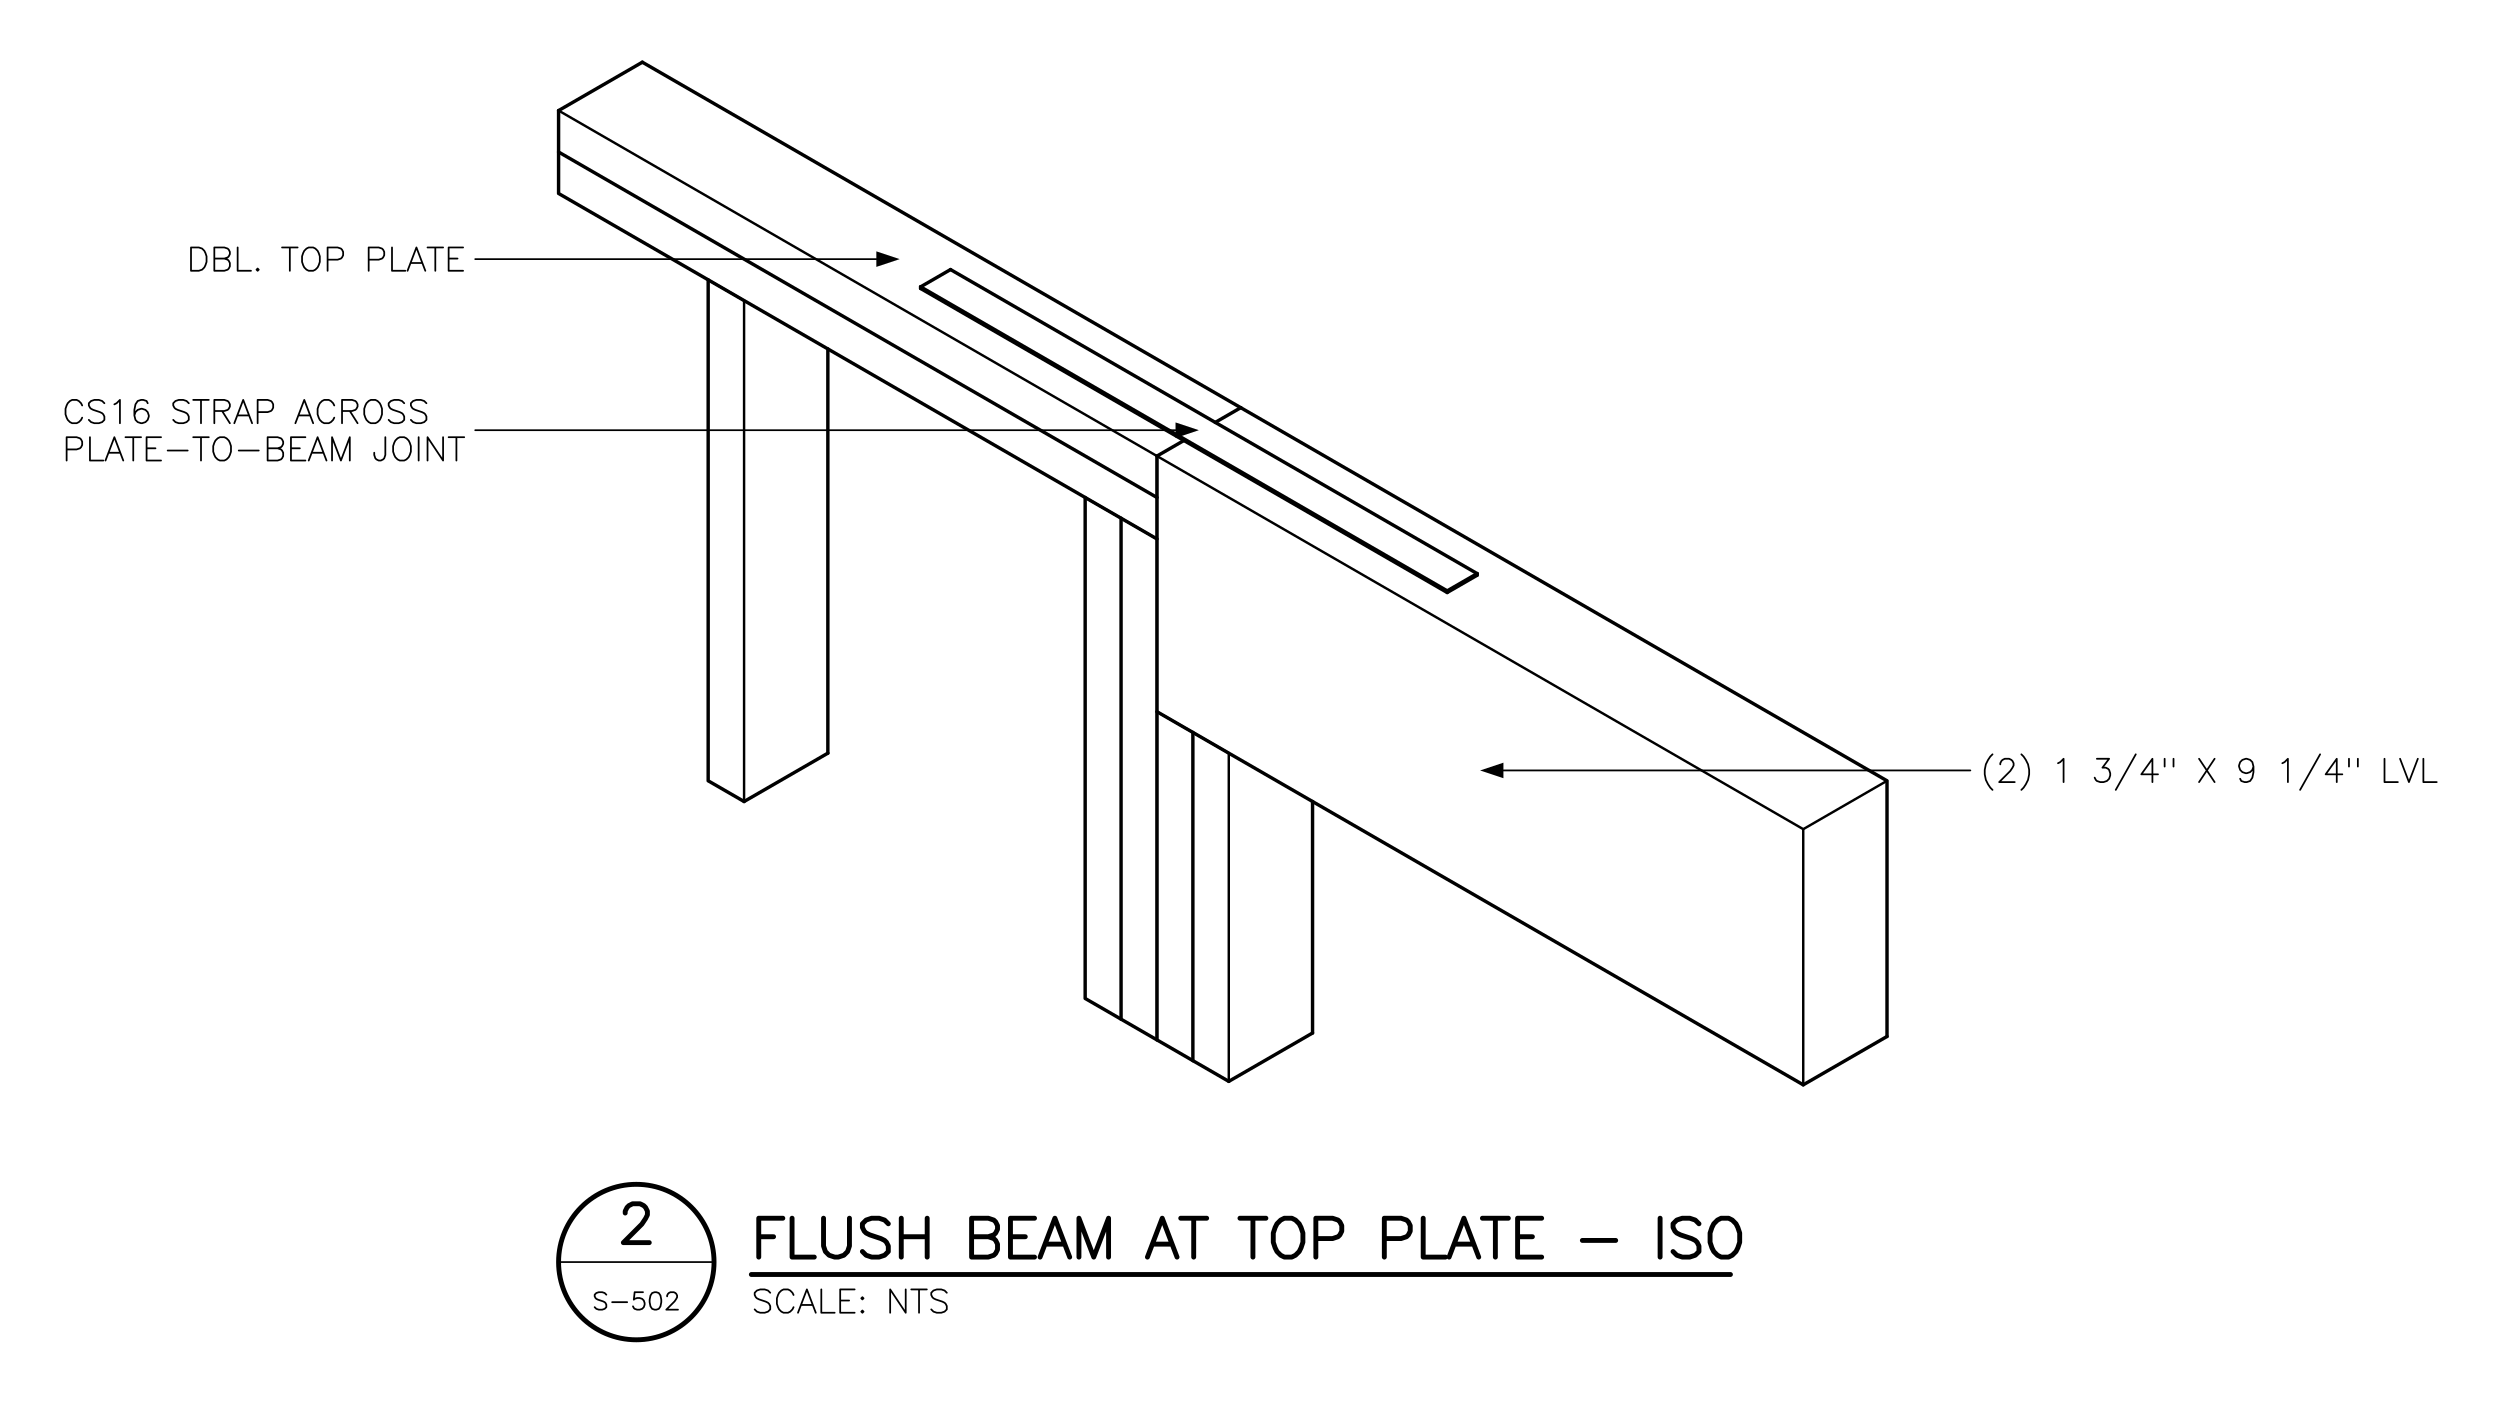
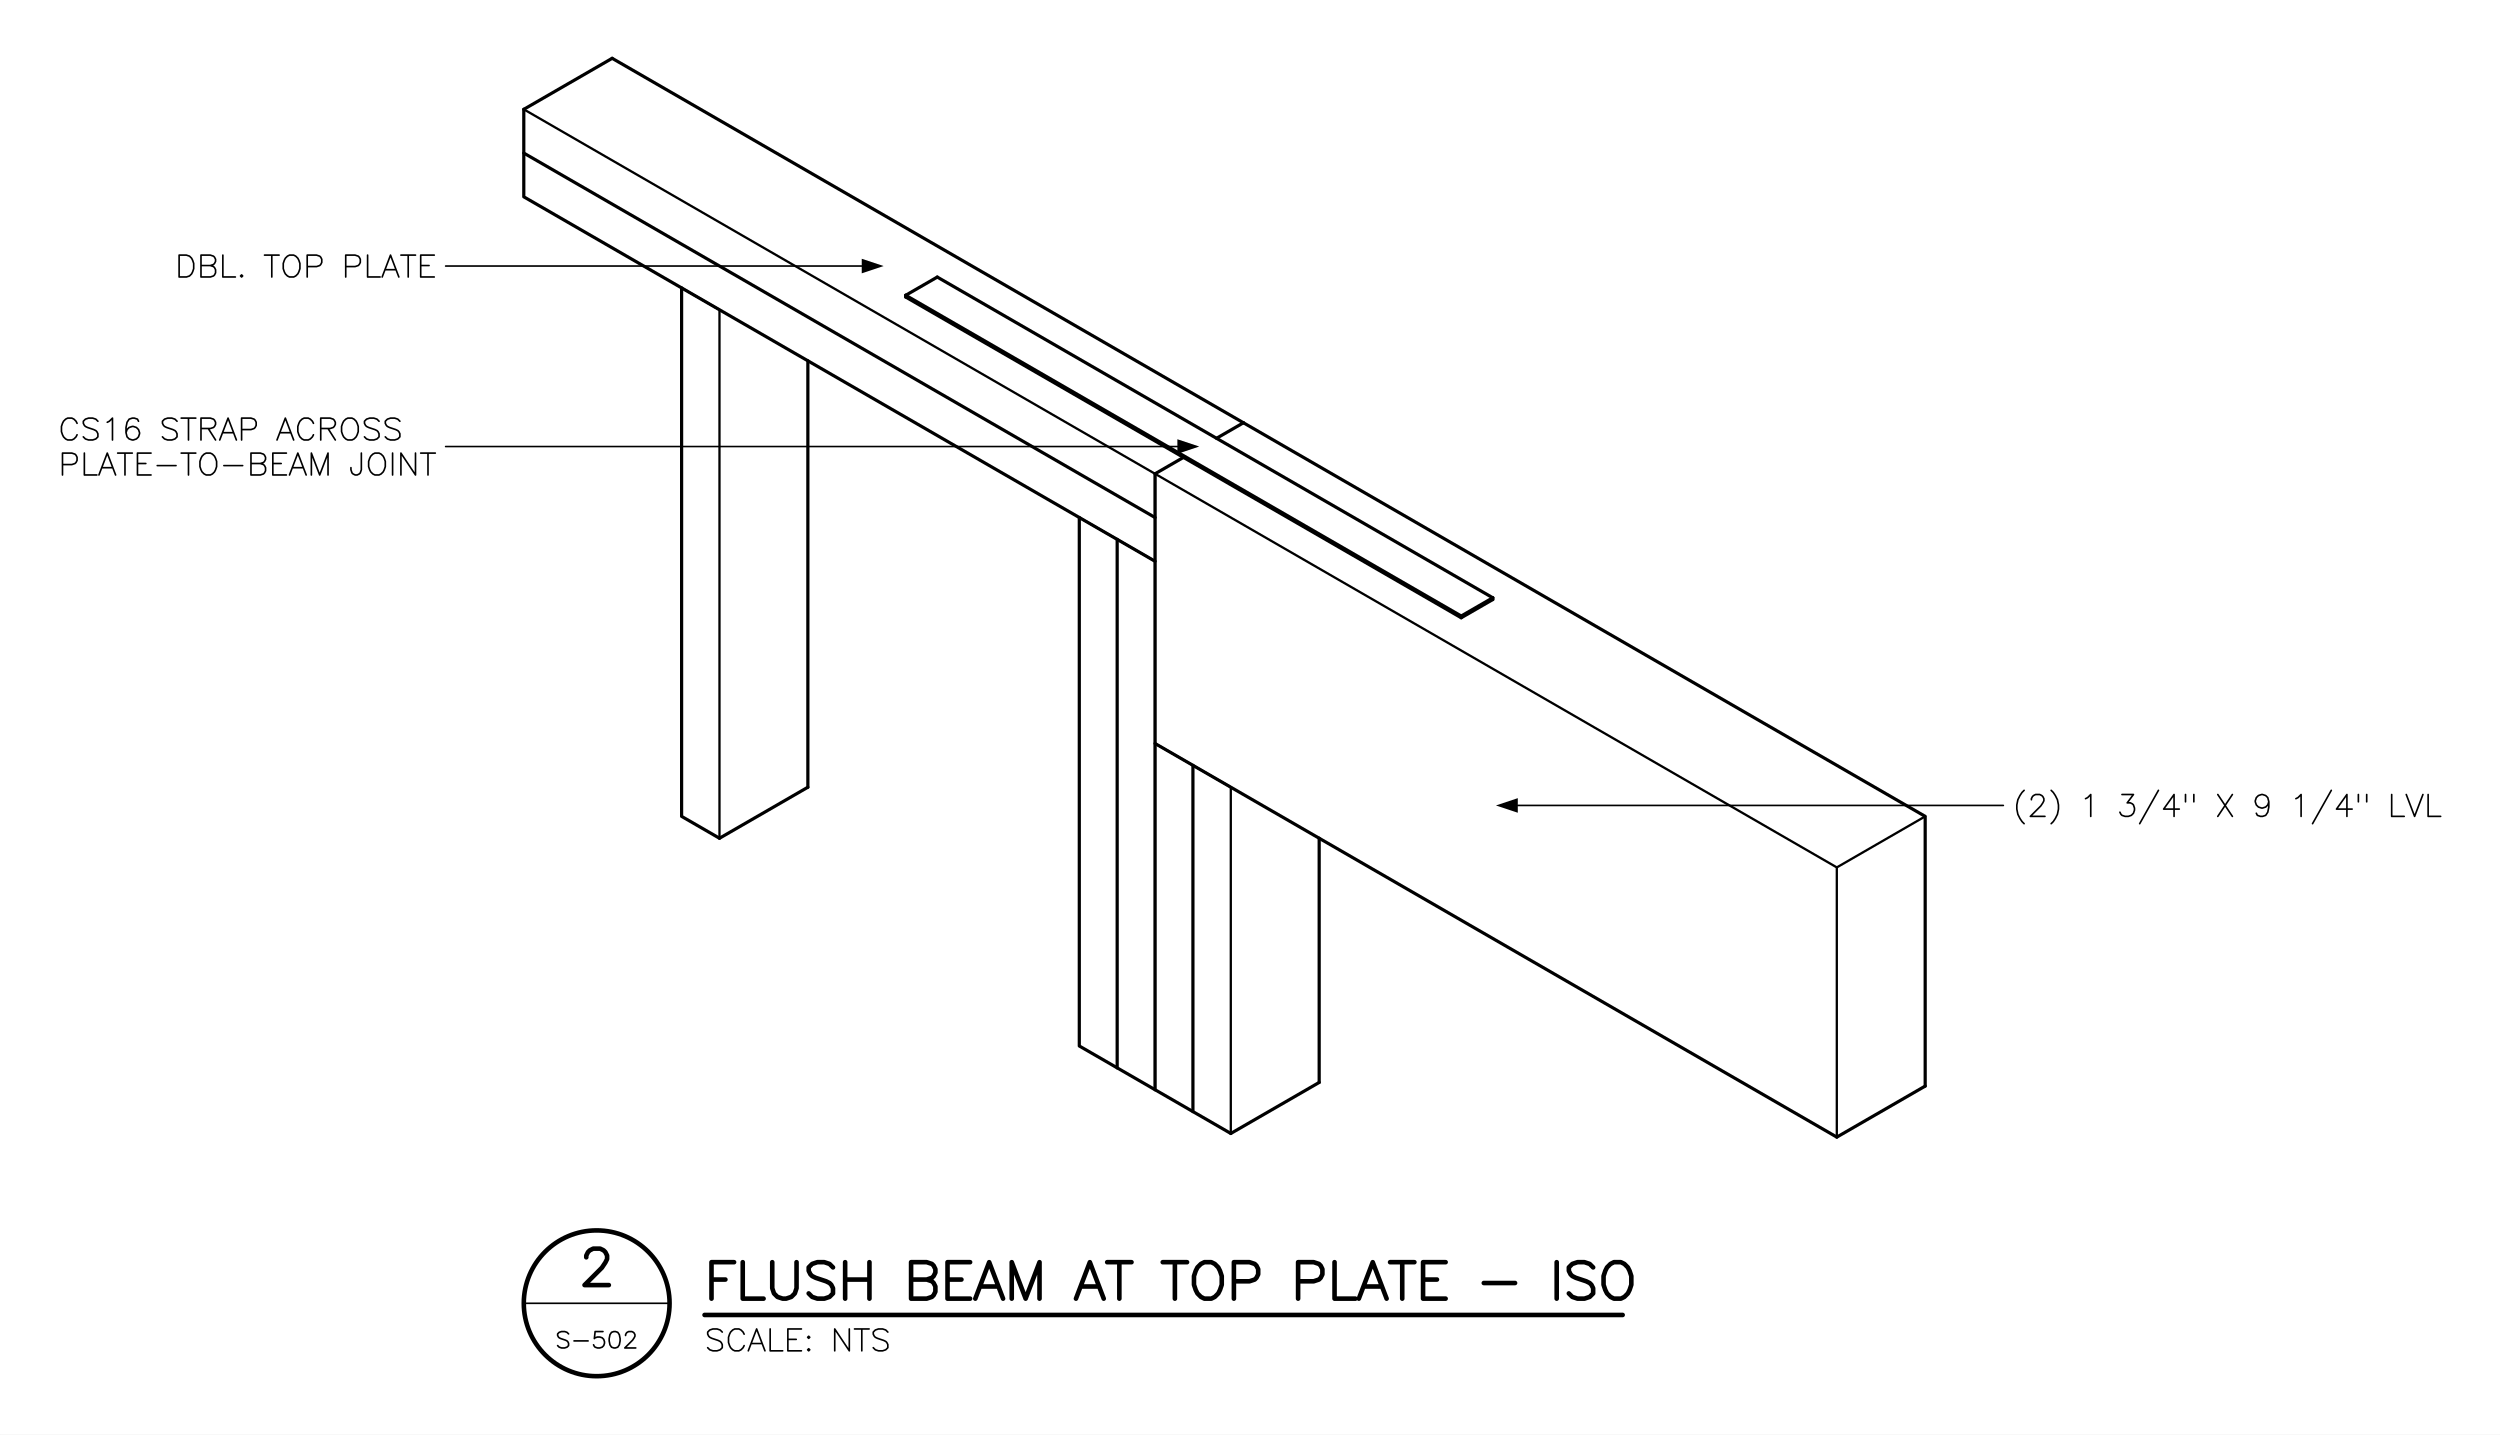
- <svg xmlns="http://www.w3.org/2000/svg" width="10.05in" height="5.636in" viewBox="0 0 964.83 541.067">
+ <svg xmlns="http://www.w3.org/2000/svg" width="10.718in" height="6.15in" viewBox="0 0 1028.916 590.4">
  <style>path{fill:none;stroke:#000;stroke-linecap:round;stroke-linejoin:round}path.fill{fill:#000;stroke:none;fill-rule:evenodd}.cut{stroke-width:1.89}.profile{stroke-width:1.323}.beyond{stroke-width:0.945}.hidden{stroke-width:0.68;stroke-dasharray:7.559 3.78;stroke-linecap:butt}.hatch{stroke-width:0.34}.rebar{stroke-width:1.323}.steel{stroke-width:1.323}.membrane{stroke-width:1.323}.vapor{stroke-width:1.323;stroke-dasharray:5.669 2.835;stroke-linecap:butt}.anno{stroke-width:0.68}.dim{stroke-width:0.491}.break{stroke-width:0.945}.title{stroke-width:1.89}.frame{stroke-width:2.646}</style>
-   <rect id="paper" width="964.83" height="541.067" fill="#fff" />
+   <rect id="paper" width="1028.916" height="590.4" fill="#fff" />
  <g id="S-DETL-BYND">
    <g data-src="beam">
-       <path class="beyond" d="M695.927 418.667L695.927 320L446.512 176" />
-       <path class="beyond" d="M728.258 301.333L695.927 320" />
+       <path class="beyond" d="M755.971 468L755.971 357L475.379 195" />
+       <path class="beyond" d="M792.344 336L755.971 357" />
    </g>
    <g data-src="jack_studs#0">
-       <path class="beyond" d="M460.368 282.667L446.512 274.667" />
+       <path class="beyond" d="M490.968 315L475.379 306" />
    </g>
    <g data-src="jack_studs#1">
-       <path class="beyond" d="M474.224 417.333L474.224 290.667L460.368 282.667" />
+       <path class="beyond" d="M506.556 466.5L506.556 324L490.968 315" />
    </g>
    <g data-src="king_studs#0">
-       <path class="beyond" d="M446.512 401.333L446.512 208L432.655 200" />
+       <path class="beyond" d="M475.379 448.5L475.379 231L459.791 222" />
    </g>
    <g data-src="king_studs#1">
-       <path class="beyond" d="M432.655 200L418.799 192" />
+       <path class="beyond" d="M459.791 222L444.202 213" />
    </g>
    <g data-src="studs#0">
-       <path class="beyond" d="M287.163 309.333L287.163 116L273.306 108" />
+       <path class="beyond" d="M296.112 345L296.112 127.5L280.523 118.5" />
    </g>
    <g data-src="lower_plate">
-       <path class="beyond" d="M446.512 208L446.512 192" />
+       <path class="beyond" d="M475.379 231L475.379 213" />
    </g>
    <g data-src="upper_plate">
-       <path class="beyond" d="M446.512 192L446.512 176L215.571 42.667" />
+       <path class="beyond" d="M475.379 213L475.379 195L215.571 45" />
    </g>
  </g>
  <g id="S-DETL-CUT">
    <g data-src="beam">
-       <path class="profile" d="M446.512 176L446.512 274.667L695.927 418.667" />
-       <path class="profile" d="M728.258 400L728.258 301.333L478.843 157.333" />
-       <path class="profile" d="M478.843 157.333L469.003 163.014" />
-       <path class="profile" d="M456.904 170L446.512 176" />
-       <path class="profile" d="M728.258 400L695.927 418.667" />
+       <path class="profile" d="M475.379 195L475.379 306L755.971 468" />
+       <path class="profile" d="M792.344 447L792.344 336L511.752 174" />
+       <path class="profile" d="M511.752 174L500.682 180.391" />
+       <path class="profile" d="M487.07 188.25L475.379 195" />
+       <path class="profile" d="M792.344 447L755.971 468" />
    </g>
    <g data-src="jack_studs#0">
-       <path class="profile" d="M446.512 274.667L446.512 401.333L460.368 409.333" />
+       <path class="profile" d="M475.379 306L475.379 448.5L490.968 457.5" />
    </g>
    <g data-src="jack_studs#1">
-       <path class="profile" d="M460.368 282.667L460.368 409.333L474.224 417.333" />
-       <path class="profile" d="M506.556 398.667L506.556 309.333" />
-       <path class="profile" d="M506.556 398.667L474.224 417.333" />
+       <path class="profile" d="M490.968 315L490.968 457.5L506.556 466.5" />
+       <path class="profile" d="M542.929 445.5L542.929 345" />
+       <path class="profile" d="M542.929 445.5L506.556 466.5" />
    </g>
    <g data-src="king_studs#0">
-       <path class="profile" d="M432.655 200L432.655 393.333L446.512 401.333" />
+       <path class="profile" d="M459.791 222L459.791 439.5L475.379 448.5" />
    </g>
    <g data-src="king_studs#1">
-       <path class="profile" d="M418.799 192L418.799 385.333L432.655 393.333" />
+       <path class="profile" d="M444.202 213L444.202 430.5L459.791 439.5" />
    </g>
    <g data-src="studs#0">
-       <path class="profile" d="M273.306 108L273.306 301.333L287.163 309.333" />
-       <path class="profile" d="M319.494 290.667L319.494 134.667" />
-       <path class="profile" d="M319.494 290.667L287.163 309.333" />
+       <path class="profile" d="M280.523 118.5L280.523 336L296.112 345" />
+       <path class="profile" d="M332.485 324L332.485 148.5" />
+       <path class="profile" d="M332.485 324L296.112 345" />
    </g>
    <g data-src="lower_plate">
-       <path class="profile" d="M215.571 58.667L215.571 74.667L446.512 208" />
+       <path class="profile" d="M215.571 63L215.571 81L475.379 231" />
    </g>
    <g data-src="upper_plate">
-       <path class="profile" d="M215.571 42.667L215.571 58.667L446.512 192" />
-       <path class="profile" d="M478.843 157.333L247.903 24" />
-       <path class="profile" d="M247.903 24L215.571 42.667" />
+       <path class="profile" d="M215.571 45L215.571 63L475.379 213" />
+       <path class="profile" d="M511.752 174L251.944 24" />
+       <path class="profile" d="M251.944 24L215.571 45" />
    </g>
  </g>
  <g id="S-DETL-STL">
    <g data-src="strap">
-       <path class="steel" d="M355.29 111.333L558.517 228.667L558.517 228.029" />
-       <path class="steel" d="M570.064 222L570.064 221.362" />
-       <path class="steel" d="M558.517 228.029L355.29 110.695" />
-       <path class="steel" d="M570.064 221.362L366.837 104.029" />
-       <path class="steel" d="M355.29 110.695L355.29 111.333" />
-       <path class="steel" d="M570.064 222L558.517 228.667" />
-       <path class="steel" d="M570.064 221.362L558.517 228.029" />
-       <path class="steel" d="M366.837 104.029L355.29 110.695" />
+       <path class="steel" d="M372.755 122.25L601.386 254.25L601.386 253.532" />
+       <path class="steel" d="M614.376 246.75L614.376 246.032" />
+       <path class="steel" d="M601.386 253.532L372.755 121.532" />
+       <path class="steel" d="M614.376 246.032L385.745 114.032" />
+       <path class="steel" d="M372.755 121.532L372.755 122.25" />
+       <path class="steel" d="M614.376 246.75L601.386 254.25" />
+       <path class="steel" d="M614.376 246.032L601.386 253.532" />
+       <path class="steel" d="M385.745 114.032L372.755 121.532" />
    </g>
  </g>
  <g id="S-ANNO-NOTE">
    <g data-src="n_strap">
-       <path class="anno" d="M31.714 156.472L31.286 155.615L30.429 154.757L29.571 154.329L27.857 154.329L27 154.757L26.143 155.615L25.714 156.472L25.286 157.757L25.286 159.9L25.714 161.186L26.143 162.043L27 162.9L27.857 163.329L29.571 163.329L30.429 162.9L31.286 162.043L31.714 161.186M40.286 155.615L39.429 154.757L38.143 154.329L36.429 154.329L35.143 154.757L34.286 155.615L34.286 156.472L34.714 157.329L35.143 157.757L36 158.186L38.571 159.043L39.429 159.472L39.857 159.9L40.286 160.757L40.286 162.043L39.429 162.9L38.143 163.329L36.429 163.329L35.143 162.9L34.286 162.043M44.143 156.043L45 155.615L46.286 154.329L46.286 163.329M57 155.615L56.571 154.757L55.286 154.329L54.429 154.329L53.143 154.757L52.286 156.043L51.857 158.186L51.857 160.329L52.286 162.043L53.143 162.9L54.429 163.329L54.857 163.329L56.143 162.9L57 162.043L57.429 160.757L57.429 160.329L57 159.043L56.143 158.186L54.857 157.757L54.429 157.757L53.143 158.186L52.286 159.043L51.857 160.329M72.857 155.615L72 154.757L70.714 154.329L69 154.329L67.714 154.757L66.857 155.615L66.857 156.472L67.286 157.329L67.714 157.757L68.571 158.186L71.143 159.043L72 159.472L72.429 159.9L72.857 160.757L72.857 162.043L72 162.9L70.714 163.329L69 163.329L67.714 162.9L66.857 162.043M77.571 154.329L77.571 163.329M74.571 154.329L80.571 154.329M82.714 154.329L82.714 163.329M82.714 154.329L86.571 154.329L87.857 154.757L88.286 155.186L88.714 156.043L88.714 156.9L88.286 157.757L87.857 158.186L86.571 158.615L82.714 158.615M85.714 158.615L88.714 163.329M93.857 154.329L90.429 163.329M93.857 154.329L97.286 163.329M91.714 160.329L96 160.329M99.429 154.329L99.429 163.329M99.429 154.329L103.286 154.329L104.571 154.757L105 155.186L105.429 156.043L105.429 157.329L105 158.186L104.571 158.615L103.286 159.043L99.429 159.043M117.429 154.329L114 163.329M117.429 154.329L120.857 163.329M115.286 160.329L119.571 160.329M129 156.472L128.571 155.615L127.714 154.757L126.857 154.329L125.143 154.329L124.286 154.757L123.429 155.615L123 156.472L122.571 157.757L122.571 159.9L123 161.186L123.429 162.043L124.286 162.9L125.143 163.329L126.857 163.329L127.714 162.9L128.571 162.043L129 161.186M132 154.329L132 163.329M132 154.329L135.857 154.329L137.143 154.757L137.571 155.186L138 156.043L138 156.9L137.571 157.757L137.143 158.186L135.857 158.615L132 158.615M135 158.615L138 163.329M143.143 154.329L142.286 154.757L141.429 155.615L141 156.472L140.571 157.757L140.571 159.9L141 161.186L141.429 162.043L142.286 162.9L143.143 163.329L144.857 163.329L145.714 162.9L146.571 162.043L147 161.186L147.429 159.9L147.429 157.757L147 156.472L146.571 155.615L145.714 154.757L144.857 154.329L143.143 154.329M156 155.615L155.143 154.757L153.857 154.329L152.143 154.329L150.857 154.757L150 155.615L150 156.472L150.429 157.329L150.857 157.757L151.714 158.186L154.286 159.043L155.143 159.472L155.571 159.9L156 160.757L156 162.043L155.143 162.9L153.857 163.329L152.143 163.329L150.857 162.9L150 162.043M164.571 155.615L163.714 154.757L162.429 154.329L160.714 154.329L159.429 154.757L158.571 155.615L158.571 156.472L159 157.329L159.429 157.757L160.286 158.186L162.857 159.043L163.714 159.472L164.143 159.9L164.571 160.757L164.571 162.043L163.714 162.9L162.429 163.329L160.714 163.329L159.429 162.9L158.571 162.043" />
-       <path class="anno" d="M25.714 168.729L25.714 177.729M25.714 168.729L29.571 168.729L30.857 169.157L31.286 169.586L31.714 170.443L31.714 171.729L31.286 172.586L30.857 173.015L29.571 173.443L25.714 173.443M34.714 168.729L34.714 177.729M34.714 177.729L39.857 177.729M44.143 168.729L40.714 177.729M44.143 168.729L47.571 177.729M42 174.729L46.286 174.729M51.429 168.729L51.429 177.729M48.429 168.729L54.429 168.729M56.571 168.729L56.571 177.729M56.571 168.729L62.143 168.729M56.571 173.015L60 173.015M56.571 177.729L62.143 177.729M64.714 173.872L72.429 173.872M77.571 168.729L77.571 177.729M74.571 168.729L80.571 168.729M84.857 168.729L84 169.157L83.143 170.015L82.714 170.872L82.286 172.157L82.286 174.3L82.714 175.586L83.143 176.443L84 177.3L84.857 177.729L86.571 177.729L87.429 177.3L88.286 176.443L88.714 175.586L89.143 174.3L89.143 172.157L88.714 170.872L88.286 170.015L87.429 169.157L86.571 168.729L84.857 168.729M92.143 173.872L99.857 173.872M103.286 168.729L103.286 177.729M103.286 168.729L107.143 168.729L108.429 169.157L108.857 169.586L109.286 170.443L109.286 171.3L108.857 172.157L108.429 172.586L107.143 173.015M103.286 173.015L107.143 173.015L108.429 173.443L108.857 173.872L109.286 174.729L109.286 176.015L108.857 176.872L108.429 177.3L107.143 177.729L103.286 177.729M112.286 168.729L112.286 177.729M112.286 168.729L117.857 168.729M112.286 173.015L115.714 173.015M112.286 177.729L117.857 177.729M122.571 168.729L119.143 177.729M122.571 168.729L126 177.729M120.429 174.729L124.714 174.729M128.143 168.729L128.143 177.729M128.143 168.729L131.571 177.729M135 168.729L131.571 177.729M135 168.729L135 177.729M148.714 168.729L148.714 175.586L148.286 176.872L147.857 177.3L147 177.729L146.143 177.729L145.286 177.3L144.857 176.872L144.429 175.586L144.429 174.729M154.286 168.729L153.429 169.157L152.571 170.015L152.143 170.872L151.714 172.157L151.714 174.3L152.143 175.586L152.571 176.443L153.429 177.3L154.286 177.729L156 177.729L156.857 177.3L157.714 176.443L158.143 175.586L158.571 174.3L158.571 172.157L158.143 170.872L157.714 170.015L156.857 169.157L156 168.729L154.286 168.729M161.571 168.729L161.571 177.729M165 168.729L165 177.729M165 168.729L171 177.729M171 168.729L171 177.729M176.143 168.729L176.143 177.729M173.143 168.729L179.143 168.729" />
-       <path class="anno" d="M183.411 166.029L195.411 166.029L453.677 166.029" />
-       <path class="fill" d="M462.677 166.029L453.677 163.029L453.677 169.029L462.677 166.029Z" />
+       <path class="anno" d="M31.714 174.225L31.286 173.368L30.429 172.511L29.571 172.082L27.857 172.082L27 172.511L26.143 173.368L25.714 174.225L25.286 175.511L25.286 177.654L25.714 178.94L26.143 179.797L27 180.654L27.857 181.082L29.571 181.082L30.429 180.654L31.286 179.797L31.714 178.94M40.286 173.368L39.429 172.511L38.143 172.082L36.429 172.082L35.143 172.511L34.286 173.368L34.286 174.225L34.714 175.082L35.143 175.511L36 175.94L38.571 176.797L39.429 177.225L39.857 177.654L40.286 178.511L40.286 179.797L39.429 180.654L38.143 181.082L36.429 181.082L35.143 180.654L34.286 179.797M44.143 173.797L45 173.368L46.286 172.082L46.286 181.082M57 173.368L56.571 172.511L55.286 172.082L54.429 172.082L53.143 172.511L52.286 173.797L51.857 175.94L51.857 178.082L52.286 179.797L53.143 180.654L54.429 181.082L54.857 181.082L56.143 180.654L57 179.797L57.429 178.511L57.429 178.082L57 176.797L56.143 175.94L54.857 175.511L54.429 175.511L53.143 175.94L52.286 176.797L51.857 178.082M72.857 173.368L72 172.511L70.714 172.082L69 172.082L67.714 172.511L66.857 173.368L66.857 174.225L67.286 175.082L67.714 175.511L68.571 175.94L71.143 176.797L72 177.225L72.429 177.654L72.857 178.511L72.857 179.797L72 180.654L70.714 181.082L69 181.082L67.714 180.654L66.857 179.797M77.571 172.082L77.571 181.082M74.571 172.082L80.571 172.082M82.714 172.082L82.714 181.082M82.714 172.082L86.571 172.082L87.857 172.511L88.286 172.94L88.714 173.797L88.714 174.654L88.286 175.511L87.857 175.94L86.571 176.368L82.714 176.368M85.714 176.368L88.714 181.082M93.857 172.082L90.429 181.082M93.857 172.082L97.286 181.082M91.714 178.082L96 178.082M99.429 172.082L99.429 181.082M99.429 172.082L103.286 172.082L104.571 172.511L105 172.94L105.429 173.797L105.429 175.082L105 175.94L104.571 176.368L103.286 176.797L99.429 176.797M117.429 172.082L114 181.082M117.429 172.082L120.857 181.082M115.286 178.082L119.571 178.082M129 174.225L128.571 173.368L127.714 172.511L126.857 172.082L125.143 172.082L124.286 172.511L123.429 173.368L123 174.225L122.571 175.511L122.571 177.654L123 178.94L123.429 179.797L124.286 180.654L125.143 181.082L126.857 181.082L127.714 180.654L128.571 179.797L129 178.94M132 172.082L132 181.082M132 172.082L135.857 172.082L137.143 172.511L137.571 172.94L138 173.797L138 174.654L137.571 175.511L137.143 175.94L135.857 176.368L132 176.368M135 176.368L138 181.082M143.143 172.082L142.286 172.511L141.429 173.368L141 174.225L140.571 175.511L140.571 177.654L141 178.94L141.429 179.797L142.286 180.654L143.143 181.082L144.857 181.082L145.714 180.654L146.571 179.797L147 178.94L147.429 177.654L147.429 175.511L147 174.225L146.571 173.368L145.714 172.511L144.857 172.082L143.143 172.082M156 173.368L155.143 172.511L153.857 172.082L152.143 172.082L150.857 172.511L150 173.368L150 174.225L150.429 175.082L150.857 175.511L151.714 175.94L154.286 176.797L155.143 177.225L155.571 177.654L156 178.511L156 179.797L155.143 180.654L153.857 181.082L152.143 181.082L150.857 180.654L150 179.797M164.571 173.368L163.714 172.511L162.429 172.082L160.714 172.082L159.429 172.511L158.571 173.368L158.571 174.225L159 175.082L159.429 175.511L160.286 175.94L162.857 176.797L163.714 177.225L164.143 177.654L164.571 178.511L164.571 179.797L163.714 180.654L162.429 181.082L160.714 181.082L159.429 180.654L158.571 179.797" />
+       <path class="anno" d="M25.714 186.482L25.714 195.482M25.714 186.482L29.571 186.482L30.857 186.911L31.286 187.34L31.714 188.197L31.714 189.482L31.286 190.34L30.857 190.768L29.571 191.197L25.714 191.197M34.714 186.482L34.714 195.482M34.714 195.482L39.857 195.482M44.143 186.482L40.714 195.482M44.143 186.482L47.571 195.482M42 192.482L46.286 192.482M51.429 186.482L51.429 195.482M48.429 186.482L54.429 186.482M56.571 186.482L56.571 195.482M56.571 186.482L62.143 186.482M56.571 190.768L60 190.768M56.571 195.482L62.143 195.482M64.714 191.625L72.429 191.625M77.571 186.482L77.571 195.482M74.571 186.482L80.571 186.482M84.857 186.482L84 186.911L83.143 187.768L82.714 188.625L82.286 189.911L82.286 192.054L82.714 193.34L83.143 194.197L84 195.054L84.857 195.482L86.571 195.482L87.429 195.054L88.286 194.197L88.714 193.34L89.143 192.054L89.143 189.911L88.714 188.625L88.286 187.768L87.429 186.911L86.571 186.482L84.857 186.482M92.143 191.625L99.857 191.625M103.286 186.482L103.286 195.482M103.286 186.482L107.143 186.482L108.429 186.911L108.857 187.34L109.286 188.197L109.286 189.054L108.857 189.911L108.429 190.34L107.143 190.768M103.286 190.768L107.143 190.768L108.429 191.197L108.857 191.625L109.286 192.482L109.286 193.768L108.857 194.625L108.429 195.054L107.143 195.482L103.286 195.482M112.286 186.482L112.286 195.482M112.286 186.482L117.857 186.482M112.286 190.768L115.714 190.768M112.286 195.482L117.857 195.482M122.571 186.482L119.143 195.482M122.571 186.482L126 195.482M120.429 192.482L124.714 192.482M128.143 186.482L128.143 195.482M128.143 186.482L131.571 195.482M135 186.482L131.571 195.482M135 186.482L135 195.482M148.714 186.482L148.714 193.34L148.286 194.625L147.857 195.054L147 195.482L146.143 195.482L145.286 195.054L144.857 194.625L144.429 193.34L144.429 192.482M154.286 186.482L153.429 186.911L152.571 187.768L152.143 188.625L151.714 189.911L151.714 192.054L152.143 193.34L152.571 194.197L153.429 195.054L154.286 195.482L156 195.482L156.857 195.054L157.714 194.197L158.143 193.34L158.571 192.054L158.571 189.911L158.143 188.625L157.714 187.768L156.857 186.911L156 186.482L154.286 186.482M161.571 186.482L161.571 195.482M165 186.482L165 195.482M165 186.482L171 195.482M171 186.482L171 195.482M176.143 186.482L176.143 195.482M173.143 186.482L179.143 186.482" />
+       <path class="anno" d="M183.411 183.782L195.411 183.782L484.566 183.782" />
+       <path class="fill" d="M493.566 183.782L484.566 180.782L484.566 186.782L493.566 183.782Z" />
    </g>
    <g data-src="n_beam">
-       <path class="anno" d="M768.973 291.119L768.116 291.976L767.258 293.262L766.401 294.976L765.973 297.119L765.973 298.833L766.401 300.976L767.258 302.69L768.116 303.976L768.973 304.833M771.973 294.976L771.973 294.548L772.401 293.69L772.83 293.262L773.687 292.833L775.401 292.833L776.258 293.262L776.687 293.69L777.116 294.548L777.116 295.405L776.687 296.262L775.83 297.548L771.544 301.833L777.544 301.833M780.116 291.119L780.973 291.976L781.83 293.262L782.687 294.976L783.116 297.119L783.116 298.833L782.687 300.976L781.83 302.69L780.973 303.976L780.116 304.833M794.258 294.548L795.116 294.119L796.401 292.833L796.401 301.833M809.258 292.833L813.973 292.833L811.401 296.262L812.687 296.262L813.544 296.69L813.973 297.119L814.401 298.405L814.401 299.262L813.973 300.548L813.116 301.405L811.83 301.833L810.544 301.833L809.258 301.405L808.83 300.976L808.401 300.119M824.258 291.119L816.544 304.833M830.687 292.833L826.401 298.833L832.83 298.833M830.687 292.833L830.687 301.833M835.401 292.833L835.401 295.833M838.83 292.833L838.83 295.833M848.687 292.833L854.687 301.833M854.687 292.833L848.687 301.833M869.687 295.833L869.258 297.119L868.401 297.976L867.116 298.405L866.687 298.405L865.401 297.976L864.544 297.119L864.116 295.833L864.116 295.405L864.544 294.119L865.401 293.262L866.687 292.833L867.116 292.833L868.401 293.262L869.258 294.119L869.687 295.833L869.687 297.976L869.258 300.119L868.401 301.405L867.116 301.833L866.258 301.833L864.973 301.405L864.544 300.548M880.83 294.548L881.687 294.119L882.973 292.833L882.973 301.833M895.401 291.119L887.687 304.833M901.83 292.833L897.544 298.833L903.973 298.833M901.83 292.833L901.83 301.833M906.544 292.833L906.544 295.833M909.973 292.833L909.973 295.833M920.258 292.833L920.258 301.833M920.258 301.833L925.401 301.833M926.258 292.833L929.687 301.833M933.116 292.833L929.687 301.833M935.258 292.833L935.258 301.833M935.258 301.833L940.401 301.833" />
-       <path class="anno" d="M760.418 297.333L748.418 297.333L580.219 297.333" />
-       <path class="fill" d="M571.219 297.333L580.219 300.333L580.219 294.333L571.219 297.333Z" />
+       <path class="anno" d="M833.059 325.286L832.201 326.143L831.344 327.429L830.487 329.143L830.059 331.286L830.059 333L830.487 335.143L831.344 336.857L832.201 338.143L833.059 339M836.059 329.143L836.059 328.714L836.487 327.857L836.916 327.429L837.773 327L839.487 327L840.344 327.429L840.773 327.857L841.201 328.714L841.201 329.571L840.773 330.429L839.916 331.714L835.63 336L841.63 336M844.201 325.286L845.059 326.143L845.916 327.429L846.773 329.143L847.201 331.286L847.201 333L846.773 335.143L845.916 336.857L845.059 338.143L844.201 339M858.344 328.714L859.201 328.286L860.487 327L860.487 336M873.344 327L878.059 327L875.487 330.429L876.773 330.429L877.63 330.857L878.059 331.286L878.487 332.571L878.487 333.429L878.059 334.714L877.201 335.571L875.916 336L874.63 336L873.344 335.571L872.916 335.143L872.487 334.286M888.344 325.286L880.63 339M894.773 327L890.487 333L896.916 333M894.773 327L894.773 336M899.487 327L899.487 330M902.916 327L902.916 330M912.773 327L918.773 336M918.773 327L912.773 336M933.773 330L933.344 331.286L932.487 332.143L931.201 332.571L930.773 332.571L929.487 332.143L928.63 331.286L928.201 330L928.201 329.571L928.63 328.286L929.487 327.429L930.773 327L931.201 327L932.487 327.429L933.344 328.286L933.773 330L933.773 332.143L933.344 334.286L932.487 335.571L931.201 336L930.344 336L929.059 335.571L928.63 334.714M944.916 328.714L945.773 328.286L947.059 327L947.059 336M959.487 325.286L951.773 339M965.916 327L961.63 333L968.059 333M965.916 327L965.916 336M970.63 327L970.63 330M974.059 327L974.059 330M984.344 327L984.344 336M984.344 336L989.487 336M990.344 327L993.773 336M997.201 327L993.773 336M999.344 327L999.344 336M999.344 336L1004.487 336" />
+       <path class="anno" d="M824.504 331.5L812.504 331.5L624.675 331.5" />
+       <path class="fill" d="M615.675 331.5L624.675 334.5L624.675 328.5L615.675 331.5Z" />
    </g>
    <g data-src="n_plates">
-       <path class="anno" d="M73.714 95.5L73.714 104.5M73.714 95.5L76.714 95.5L78 95.929L78.857 96.786L79.286 97.643L79.714 98.929L79.714 101.071L79.286 102.357L78.857 103.214L78 104.071L76.714 104.5L73.714 104.5M82.714 95.5L82.714 104.5M82.714 95.5L86.571 95.5L87.857 95.929L88.286 96.357L88.714 97.214L88.714 98.071L88.286 98.929L87.857 99.357L86.571 99.786M82.714 99.786L86.571 99.786L87.857 100.214L88.286 100.643L88.714 101.5L88.714 102.786L88.286 103.643L87.857 104.071L86.571 104.5L82.714 104.5M91.714 95.5L91.714 104.5M91.714 104.5L96.857 104.5M99.429 103.643L99 104.071L99.429 104.5L99.857 104.071L99.429 103.643M111.857 95.5L111.857 104.5M108.857 95.5L114.857 95.5M119.143 95.5L118.286 95.929L117.429 96.786L117 97.643L116.571 98.929L116.571 101.071L117 102.357L117.429 103.214L118.286 104.071L119.143 104.5L120.857 104.5L121.714 104.071L122.571 103.214L123 102.357L123.429 101.071L123.429 98.929L123 97.643L122.571 96.786L121.714 95.929L120.857 95.5L119.143 95.5M126.429 95.5L126.429 104.5M126.429 95.5L130.286 95.5L131.571 95.929L132 96.357L132.429 97.214L132.429 98.5L132 99.357L131.571 99.786L130.286 100.214L126.429 100.214M142.286 95.5L142.286 104.5M142.286 95.5L146.143 95.5L147.429 95.929L147.857 96.357L148.286 97.214L148.286 98.5L147.857 99.357L147.429 99.786L146.143 100.214L142.286 100.214M151.286 95.5L151.286 104.5M151.286 104.5L156.429 104.5M160.714 95.5L157.286 104.5M160.714 95.5L164.143 104.5M158.571 101.5L162.857 101.5M168 95.5L168 104.5M165 95.5L171 95.5M173.143 95.5L173.143 104.5M173.143 95.5L178.714 95.5M173.143 99.786L176.571 99.786M173.143 104.5L178.714 104.5" />
-       <path class="anno" d="M183.411 100L195.411 100L338.207 100" />
-       <path class="fill" d="M347.207 100L338.207 97L338.207 103L347.207 100Z" />
+       <path class="anno" d="M73.714 105L73.714 114M73.714 105L76.714 105L78 105.429L78.857 106.286L79.286 107.143L79.714 108.429L79.714 110.571L79.286 111.857L78.857 112.714L78 113.571L76.714 114L73.714 114M82.714 105L82.714 114M82.714 105L86.571 105L87.857 105.429L88.286 105.857L88.714 106.714L88.714 107.571L88.286 108.429L87.857 108.857L86.571 109.286M82.714 109.286L86.571 109.286L87.857 109.714L88.286 110.143L88.714 111L88.714 112.286L88.286 113.143L87.857 113.571L86.571 114L82.714 114M91.714 105L91.714 114M91.714 114L96.857 114M99.429 113.143L99 113.571L99.429 114L99.857 113.571L99.429 113.143M111.857 105L111.857 114M108.857 105L114.857 105M119.143 105L118.286 105.429L117.429 106.286L117 107.143L116.571 108.429L116.571 110.571L117 111.857L117.429 112.714L118.286 113.571L119.143 114L120.857 114L121.714 113.571L122.571 112.714L123 111.857L123.429 110.571L123.429 108.429L123 107.143L122.571 106.286L121.714 105.429L120.857 105L119.143 105M126.429 105L126.429 114M126.429 105L130.286 105L131.571 105.429L132 105.857L132.429 106.714L132.429 108L132 108.857L131.571 109.286L130.286 109.714L126.429 109.714M142.286 105L142.286 114M142.286 105L146.143 105L147.429 105.429L147.857 105.857L148.286 106.714L148.286 108L147.857 108.857L147.429 109.286L146.143 109.714L142.286 109.714M151.286 105L151.286 114M151.286 114L156.429 114M160.714 105L157.286 114M160.714 105L164.143 114M158.571 111L162.857 111M168 105L168 114M165 105L171 105M173.143 105L173.143 114M173.143 105L178.714 105M173.143 109.286L176.571 109.286M173.143 114L178.714 114" />
+       <path class="anno" d="M183.411 109.5L195.411 109.5L354.662 109.5" />
+       <path class="fill" d="M363.662 109.5L354.662 106.5L354.662 112.5L363.662 109.5Z" />
    </g>
    <g data-src="title:B">
-       <path class="anno" d="M215.571 487.067L275.571 487.067" />
+       <path class="anno" d="M215.571 536.4L275.571 536.4" />
    </g>
  </g>
  <g id="S-ANNO-TTLB">
    <g data-src="title:B">
-       <path class="title" d="M215.571 487.067A30 30 0 0 0 275.571 487.067A30 30 0 0 0 215.571 487.067Z" />
-       <path class="title" d="M241.286 468.138L241.286 467.424L242 465.995L242.714 465.281L244.143 464.567L247 464.567L248.429 465.281L249.143 465.995L249.857 467.424L249.857 468.852L249.143 470.281L247.714 472.424L240.571 479.567L250.571 479.567" />
-       <path class="anno" d="M234 499.656L233.357 499.013L232.393 498.692L231.107 498.692L230.143 499.013L229.5 499.656L229.5 500.299L229.821 500.942L230.143 501.263L230.786 501.585L232.714 502.227L233.357 502.549L233.679 502.87L234 503.513L234 504.477L233.357 505.12L232.393 505.442L231.107 505.442L230.143 505.12L229.5 504.477M236.25 502.549L242.036 502.549M248.143 498.692L244.929 498.692L244.607 501.585L244.929 501.263L245.893 500.942L246.857 500.942L247.821 501.263L248.464 501.906L248.786 502.87L248.786 503.513L248.464 504.477L247.821 505.12L246.857 505.442L245.893 505.442L244.929 505.12L244.607 504.799L244.286 504.156M252.643 498.692L251.679 499.013L251.036 499.977L250.714 501.585L250.714 502.549L251.036 504.156L251.679 505.12L252.643 505.442L253.286 505.442L254.25 505.12L254.893 504.156L255.214 502.549L255.214 501.585L254.893 499.977L254.25 499.013L253.286 498.692L252.643 498.692M257.464 500.299L257.464 499.977L257.786 499.335L258.107 499.013L258.75 498.692L260.036 498.692L260.679 499.013L261 499.335L261.321 499.977L261.321 500.62L261 501.263L260.357 502.227L257.143 505.442L261.643 505.442" />
-       <path class="title" d="M292.829 470.147L292.829 485.147M292.829 470.147L302.114 470.147M292.829 477.29L298.543 477.29M305.686 470.147L305.686 485.147M305.686 485.147L314.257 485.147M317.829 470.147L317.829 480.861L318.543 483.004L319.971 484.432L322.114 485.147L323.543 485.147L325.686 484.432L327.114 483.004L327.829 480.861L327.829 470.147M342.829 472.29L341.4 470.861L339.257 470.147L336.4 470.147L334.257 470.861L332.829 472.29L332.829 473.718L333.543 475.147L334.257 475.861L335.686 476.575L339.971 478.004L341.4 478.718L342.114 479.432L342.829 480.861L342.829 483.004L341.4 484.432L339.257 485.147L336.4 485.147L334.257 484.432L332.829 483.004M347.829 470.147L347.829 485.147M357.829 470.147L357.829 485.147M347.829 477.29L357.829 477.29M374.971 470.147L374.971 485.147M374.971 470.147L381.4 470.147L383.543 470.861L384.257 471.575L384.971 473.004L384.971 474.432L384.257 475.861L383.543 476.575L381.4 477.29M374.971 477.29L381.4 477.29L383.543 478.004L384.257 478.718L384.971 480.147L384.971 482.29L384.257 483.718L383.543 484.432L381.4 485.147L374.971 485.147M389.971 470.147L389.971 485.147M389.971 470.147L399.257 470.147M389.971 477.29L395.686 477.29M389.971 485.147L399.257 485.147M407.114 470.147L401.4 485.147M407.114 470.147L412.829 485.147M403.543 480.147L410.686 480.147M416.4 470.147L416.4 485.147M416.4 470.147L422.114 485.147M427.829 470.147L422.114 485.147M427.829 470.147L427.829 485.147M448.543 470.147L442.829 485.147M448.543 470.147L454.257 485.147M444.971 480.147L452.114 480.147M460.686 470.147L460.686 485.147M455.686 470.147L465.686 470.147M483.543 470.147L483.543 485.147M478.543 470.147L488.543 470.147M495.686 470.147L494.257 470.861L492.829 472.29L492.114 473.718L491.4 475.861L491.4 479.432L492.114 481.575L492.829 483.004L494.257 484.432L495.686 485.147L498.543 485.147L499.971 484.432L501.4 483.004L502.114 481.575L502.829 479.432L502.829 475.861L502.114 473.718L501.4 472.29L499.971 470.861L498.543 470.147L495.686 470.147M507.829 470.147L507.829 485.147M507.829 470.147L514.257 470.147L516.4 470.861L517.114 471.575L517.829 473.004L517.829 475.147L517.114 476.575L516.4 477.29L514.257 478.004L507.829 478.004M534.257 470.147L534.257 485.147M534.257 470.147L540.686 470.147L542.829 470.861L543.543 471.575L544.257 473.004L544.257 475.147L543.543 476.575L542.829 477.29L540.686 478.004L534.257 478.004M549.257 470.147L549.257 485.147M549.257 485.147L557.829 485.147M564.971 470.147L559.257 485.147M564.971 470.147L570.686 485.147M561.4 480.147L568.543 480.147M577.114 470.147L577.114 485.147M572.114 470.147L582.114 470.147M585.686 470.147L585.686 485.147M585.686 470.147L594.971 470.147M585.686 477.29L591.4 477.29M585.686 485.147L594.971 485.147M610.686 478.718L623.543 478.718M640.686 470.147L640.686 485.147M655.686 472.29L654.257 470.861L652.114 470.147L649.257 470.147L647.114 470.861L645.686 472.29L645.686 473.718L646.4 475.147L647.114 475.861L648.543 476.575L652.829 478.004L654.257 478.718L654.971 479.432L655.686 480.861L655.686 483.004L654.257 484.432L652.114 485.147L649.257 485.147L647.114 484.432L645.686 483.004M664.257 470.147L662.829 470.861L661.4 472.29L660.686 473.718L659.971 475.861L659.971 479.432L660.686 481.575L661.4 483.004L662.829 484.432L664.257 485.147L667.114 485.147L668.543 484.432L669.971 483.004L670.686 481.575L671.4 479.432L671.4 475.861L670.686 473.718L669.971 472.29L668.543 470.861L667.114 470.147L664.257 470.147" />
-       <path class="title" d="M289.971 491.867L667.829 491.867" />
-       <path class="anno" d="M297.257 498.912L296.4 498.055L295.114 497.627L293.4 497.627L292.114 498.055L291.257 498.912L291.257 499.77L291.686 500.627L292.114 501.055L292.971 501.484L295.543 502.341L296.4 502.77L296.829 503.198L297.257 504.055L297.257 505.341L296.4 506.198L295.114 506.627L293.4 506.627L292.114 506.198L291.257 505.341M306.257 499.77L305.829 498.912L304.971 498.055L304.114 497.627L302.4 497.627L301.543 498.055L300.686 498.912L300.257 499.77L299.829 501.055L299.829 503.198L300.257 504.484L300.686 505.341L301.543 506.198L302.4 506.627L304.114 506.627L304.971 506.198L305.829 505.341L306.257 504.484M311.4 497.627L307.971 506.627M311.4 497.627L314.829 506.627M309.257 503.627L313.543 503.627M316.971 497.627L316.971 506.627M316.971 506.627L322.114 506.627M324.257 497.627L324.257 506.627M324.257 497.627L329.829 497.627M324.257 501.912L327.686 501.912M324.257 506.627L329.829 506.627M332.829 500.627L332.4 501.055L332.829 501.484L333.257 501.055L332.829 500.627M332.829 505.77L332.4 506.198L332.829 506.627L333.257 506.198L332.829 505.77M343.543 497.627L343.543 506.627M343.543 497.627L349.543 506.627M349.543 497.627L349.543 506.627M354.686 497.627L354.686 506.627M351.686 497.627L357.686 497.627M365.4 498.912L364.543 498.055L363.257 497.627L361.543 497.627L360.257 498.055L359.4 498.912L359.4 499.77L359.829 500.627L360.257 501.055L361.114 501.484L363.686 502.341L364.543 502.77L364.971 503.198L365.4 504.055L365.4 505.341L364.543 506.198L363.257 506.627L361.543 506.627L360.257 506.198L359.4 505.341" />
+       <path class="title" d="M215.571 536.4A30 30 0 0 0 275.571 536.4A30 30 0 0 0 215.571 536.4Z" />
+       <path class="title" d="M241.286 517.471L241.286 516.757L242 515.329L242.714 514.614L244.143 513.9L247 513.9L248.429 514.614L249.143 515.329L249.857 516.757L249.857 518.186L249.143 519.614L247.714 521.757L240.571 528.9L250.571 528.9" />
+       <path class="anno" d="M234 548.989L233.357 548.346L232.393 548.025L231.107 548.025L230.143 548.346L229.5 548.989L229.5 549.632L229.821 550.275L230.143 550.596L230.786 550.918L232.714 551.561L233.357 551.882L233.679 552.204L234 552.846L234 553.811L233.357 554.454L232.393 554.775L231.107 554.775L230.143 554.454L229.5 553.811M236.25 551.882L242.036 551.882M248.143 548.025L244.929 548.025L244.607 550.918L244.929 550.596L245.893 550.275L246.857 550.275L247.821 550.596L248.464 551.239L248.786 552.204L248.786 552.846L248.464 553.811L247.821 554.454L246.857 554.775L245.893 554.775L244.929 554.454L244.607 554.132L244.286 553.489M252.643 548.025L251.679 548.346L251.036 549.311L250.714 550.918L250.714 551.882L251.036 553.489L251.679 554.454L252.643 554.775L253.286 554.775L254.25 554.454L254.893 553.489L255.214 551.882L255.214 550.918L254.893 549.311L254.25 548.346L253.286 548.025L252.643 548.025M257.464 549.632L257.464 549.311L257.786 548.668L258.107 548.346L258.75 548.025L260.036 548.025L260.679 548.346L261 548.668L261.321 549.311L261.321 549.954L261 550.596L260.357 551.561L257.143 554.775L261.643 554.775" />
+       <path class="title" d="M292.829 519.48L292.829 534.48M292.829 519.48L302.114 519.48M292.829 526.623L298.543 526.623M305.686 519.48L305.686 534.48M305.686 534.48L314.257 534.48M317.829 519.48L317.829 530.194L318.543 532.337L319.971 533.766L322.114 534.48L323.543 534.48L325.686 533.766L327.114 532.337L327.829 530.194L327.829 519.48M342.829 521.623L341.4 520.194L339.257 519.48L336.4 519.48L334.257 520.194L332.829 521.623L332.829 523.051L333.543 524.48L334.257 525.194L335.686 525.909L339.971 527.337L341.4 528.051L342.114 528.766L342.829 530.194L342.829 532.337L341.4 533.766L339.257 534.48L336.4 534.48L334.257 533.766L332.829 532.337M347.829 519.48L347.829 534.48M357.829 519.48L357.829 534.48M347.829 526.623L357.829 526.623M374.971 519.48L374.971 534.48M374.971 519.48L381.4 519.48L383.543 520.194L384.257 520.909L384.971 522.337L384.971 523.766L384.257 525.194L383.543 525.909L381.4 526.623M374.971 526.623L381.4 526.623L383.543 527.337L384.257 528.051L384.971 529.48L384.971 531.623L384.257 533.051L383.543 533.766L381.4 534.48L374.971 534.48M389.971 519.48L389.971 534.48M389.971 519.48L399.257 519.48M389.971 526.623L395.686 526.623M389.971 534.48L399.257 534.48M407.114 519.48L401.4 534.48M407.114 519.48L412.829 534.48M403.543 529.48L410.686 529.48M416.4 519.48L416.4 534.48M416.4 519.48L422.114 534.48M427.829 519.48L422.114 534.48M427.829 519.48L427.829 534.48M448.543 519.48L442.829 534.48M448.543 519.48L454.257 534.48M444.971 529.48L452.114 529.48M460.686 519.48L460.686 534.48M455.686 519.48L465.686 519.48M483.543 519.48L483.543 534.48M478.543 519.48L488.543 519.48M495.686 519.48L494.257 520.194L492.829 521.623L492.114 523.051L491.4 525.194L491.4 528.766L492.114 530.909L492.829 532.337L494.257 533.766L495.686 534.48L498.543 534.48L499.971 533.766L501.4 532.337L502.114 530.909L502.829 528.766L502.829 525.194L502.114 523.051L501.4 521.623L499.971 520.194L498.543 519.48L495.686 519.48M507.829 519.48L507.829 534.48M507.829 519.48L514.257 519.48L516.4 520.194L517.114 520.909L517.829 522.337L517.829 524.48L517.114 525.909L516.4 526.623L514.257 527.337L507.829 527.337M534.257 519.48L534.257 534.48M534.257 519.48L540.686 519.48L542.829 520.194L543.543 520.909L544.257 522.337L544.257 524.48L543.543 525.909L542.829 526.623L540.686 527.337L534.257 527.337M549.257 519.48L549.257 534.48M549.257 534.48L557.829 534.48M564.971 519.48L559.257 534.48M564.971 519.48L570.686 534.48M561.4 529.48L568.543 529.48M577.114 519.48L577.114 534.48M572.114 519.48L582.114 519.48M585.686 519.48L585.686 534.48M585.686 519.48L594.971 519.48M585.686 526.623L591.4 526.623M585.686 534.48L594.971 534.48M610.686 528.051L623.543 528.051M640.686 519.48L640.686 534.48M655.686 521.623L654.257 520.194L652.114 519.48L649.257 519.48L647.114 520.194L645.686 521.623L645.686 523.051L646.4 524.48L647.114 525.194L648.543 525.909L652.829 527.337L654.257 528.051L654.971 528.766L655.686 530.194L655.686 532.337L654.257 533.766L652.114 534.48L649.257 534.48L647.114 533.766L645.686 532.337M664.257 519.48L662.829 520.194L661.4 521.623L660.686 523.051L659.971 525.194L659.971 528.766L660.686 530.909L661.4 532.337L662.829 533.766L664.257 534.48L667.114 534.48L668.543 533.766L669.971 532.337L670.686 530.909L671.4 528.766L671.4 525.194L670.686 523.051L669.971 521.623L668.543 520.194L667.114 519.48L664.257 519.48" />
+       <path class="title" d="M289.971 541.2L667.829 541.2" />
+       <path class="anno" d="M297.257 548.246L296.4 547.389L295.114 546.96L293.4 546.96L292.114 547.389L291.257 548.246L291.257 549.103L291.686 549.96L292.114 550.389L292.971 550.817L295.543 551.674L296.4 552.103L296.829 552.531L297.257 553.389L297.257 554.674L296.4 555.531L295.114 555.96L293.4 555.96L292.114 555.531L291.257 554.674M306.257 549.103L305.829 548.246L304.971 547.389L304.114 546.96L302.4 546.96L301.543 547.389L300.686 548.246L300.257 549.103L299.829 550.389L299.829 552.531L300.257 553.817L300.686 554.674L301.543 555.531L302.4 555.96L304.114 555.96L304.971 555.531L305.829 554.674L306.257 553.817M311.4 546.96L307.971 555.96M311.4 546.96L314.829 555.96M309.257 552.96L313.543 552.96M316.971 546.96L316.971 555.96M316.971 555.96L322.114 555.96M324.257 546.96L324.257 555.96M324.257 546.96L329.829 546.96M324.257 551.246L327.686 551.246M324.257 555.96L329.829 555.96M332.829 549.96L332.4 550.389L332.829 550.817L333.257 550.389L332.829 549.96M332.829 555.103L332.4 555.531L332.829 555.96L333.257 555.531L332.829 555.103M343.543 546.96L343.543 555.96M343.543 546.96L349.543 555.96M349.543 546.96L349.543 555.96M354.686 546.96L354.686 555.96M351.686 546.96L357.686 546.96M365.4 548.246L364.543 547.389L363.257 546.96L361.543 546.96L360.257 547.389L359.4 548.246L359.4 549.103L359.829 549.96L360.257 550.389L361.114 550.817L363.686 551.674L364.543 552.103L364.971 552.531L365.4 553.389L365.4 554.674L364.543 555.531L363.257 555.96L361.543 555.96L360.257 555.531L359.4 554.674" />
    </g>
  </g>
</svg>
